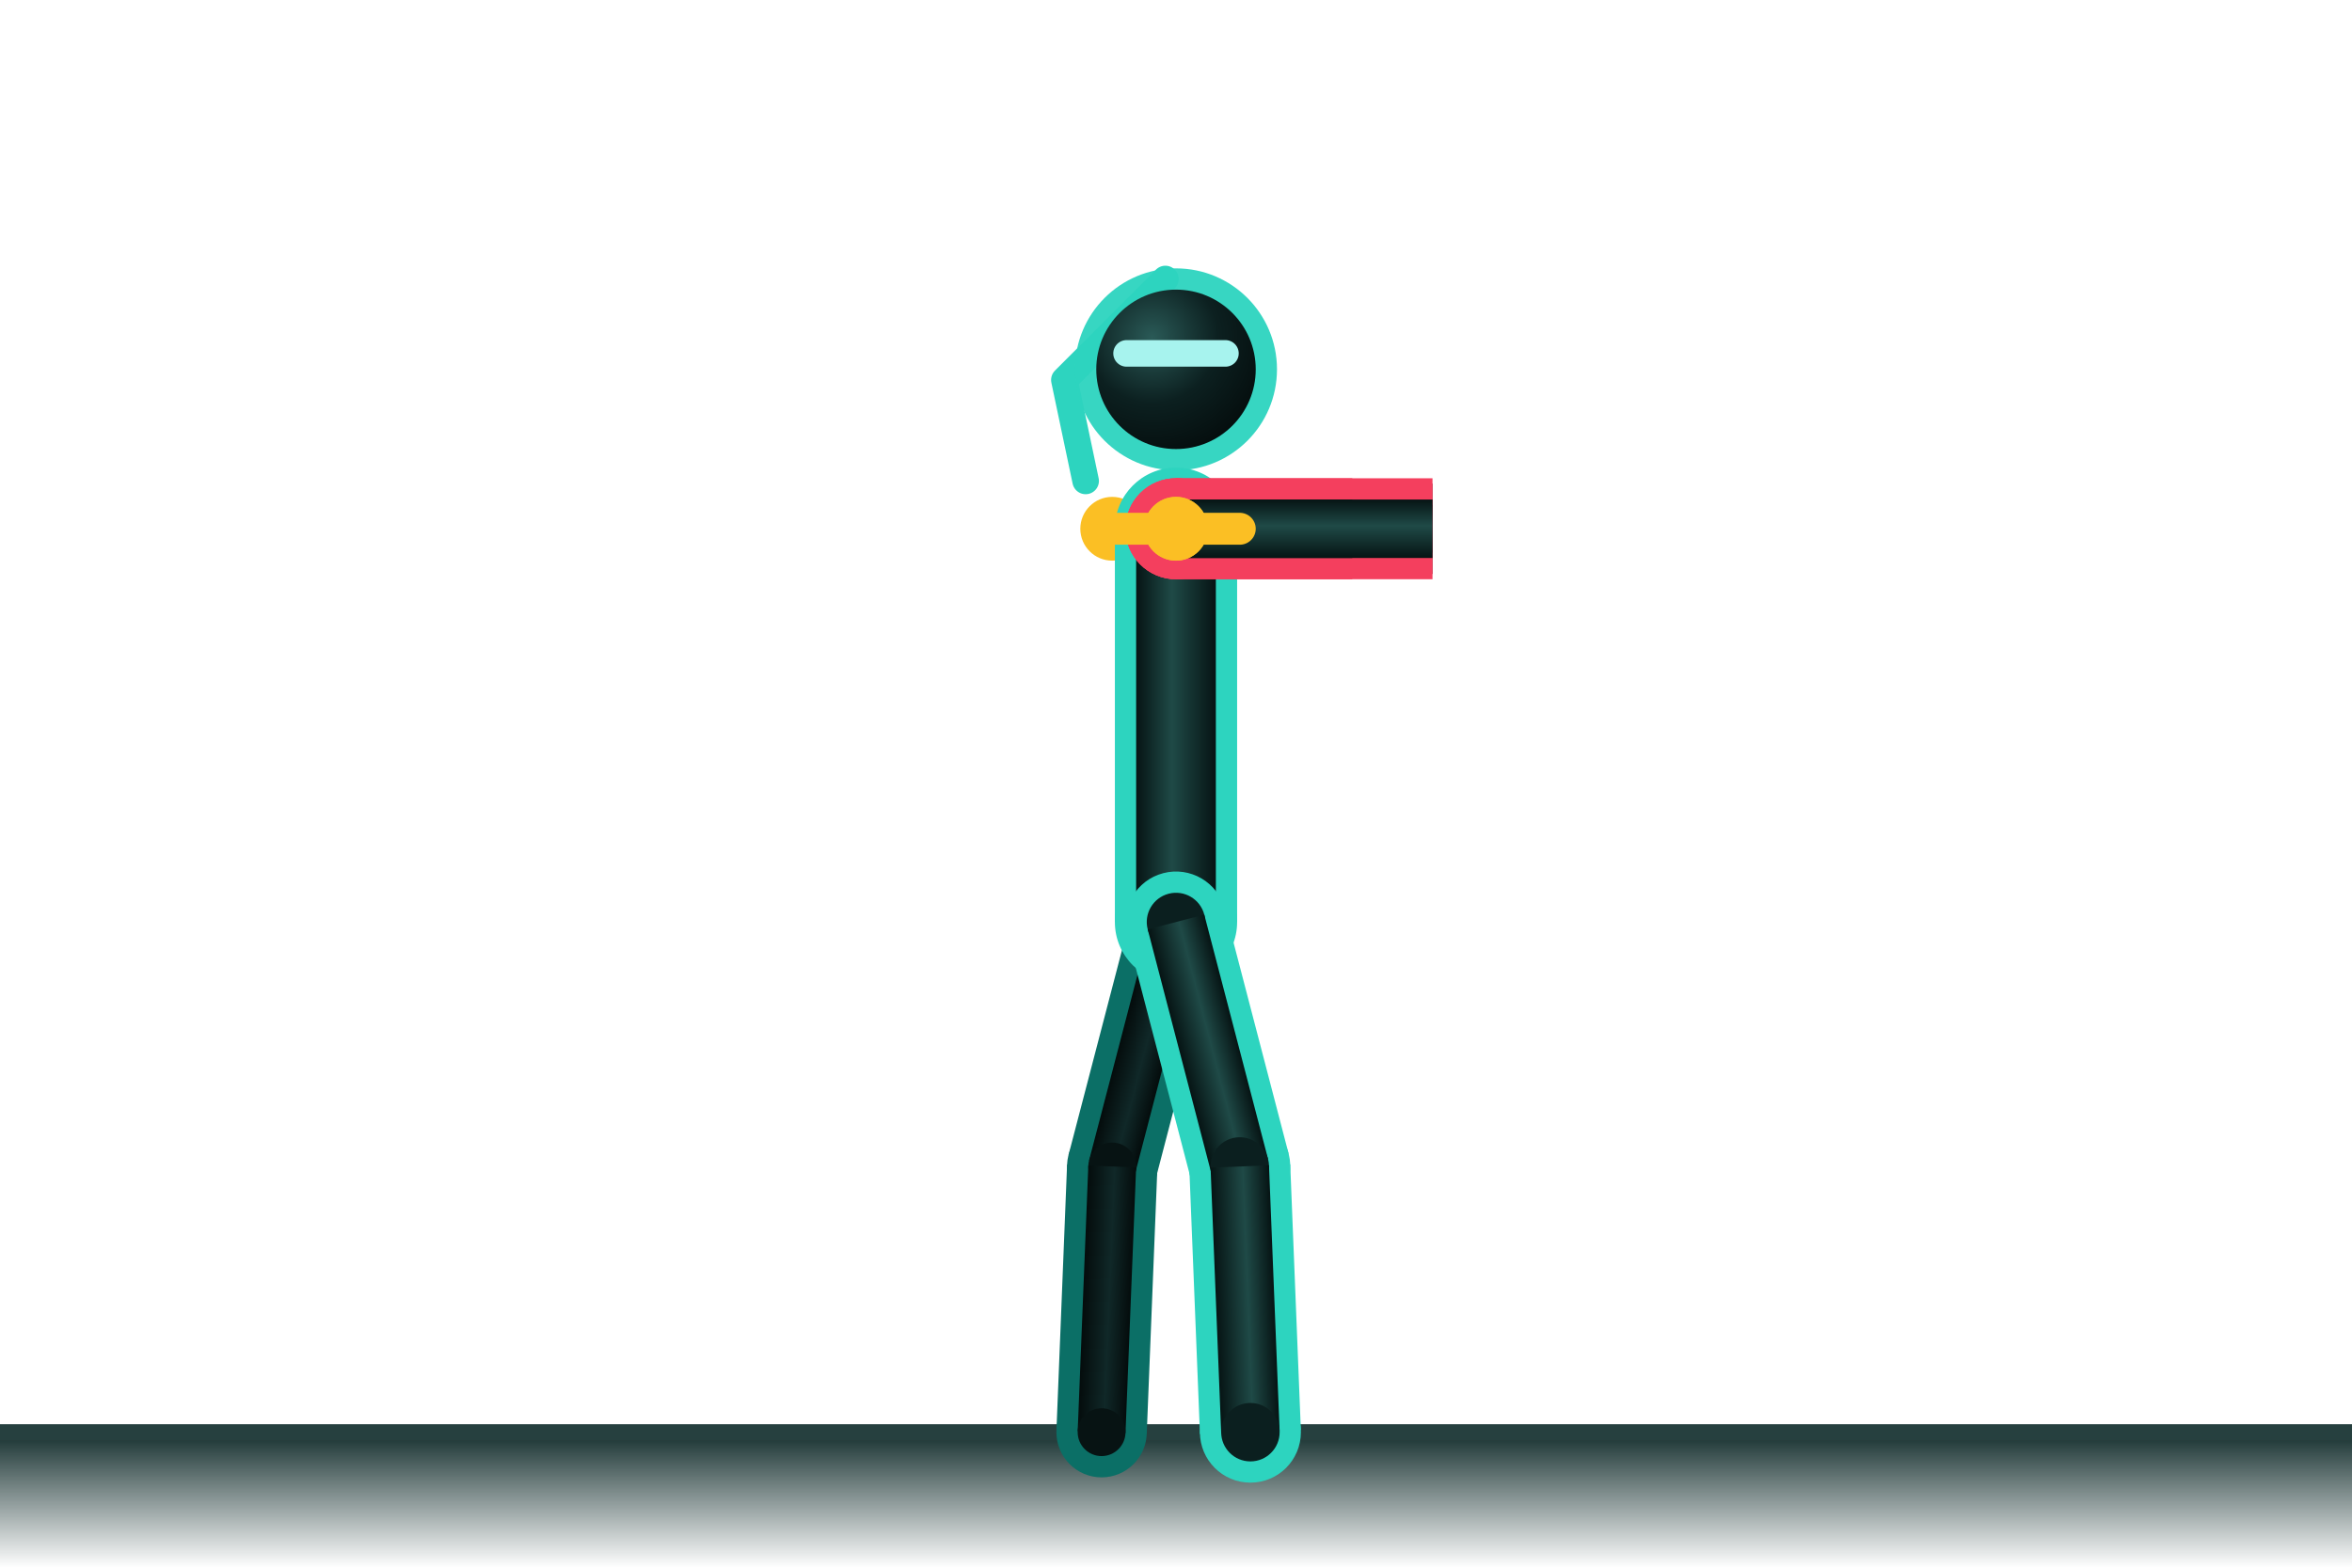
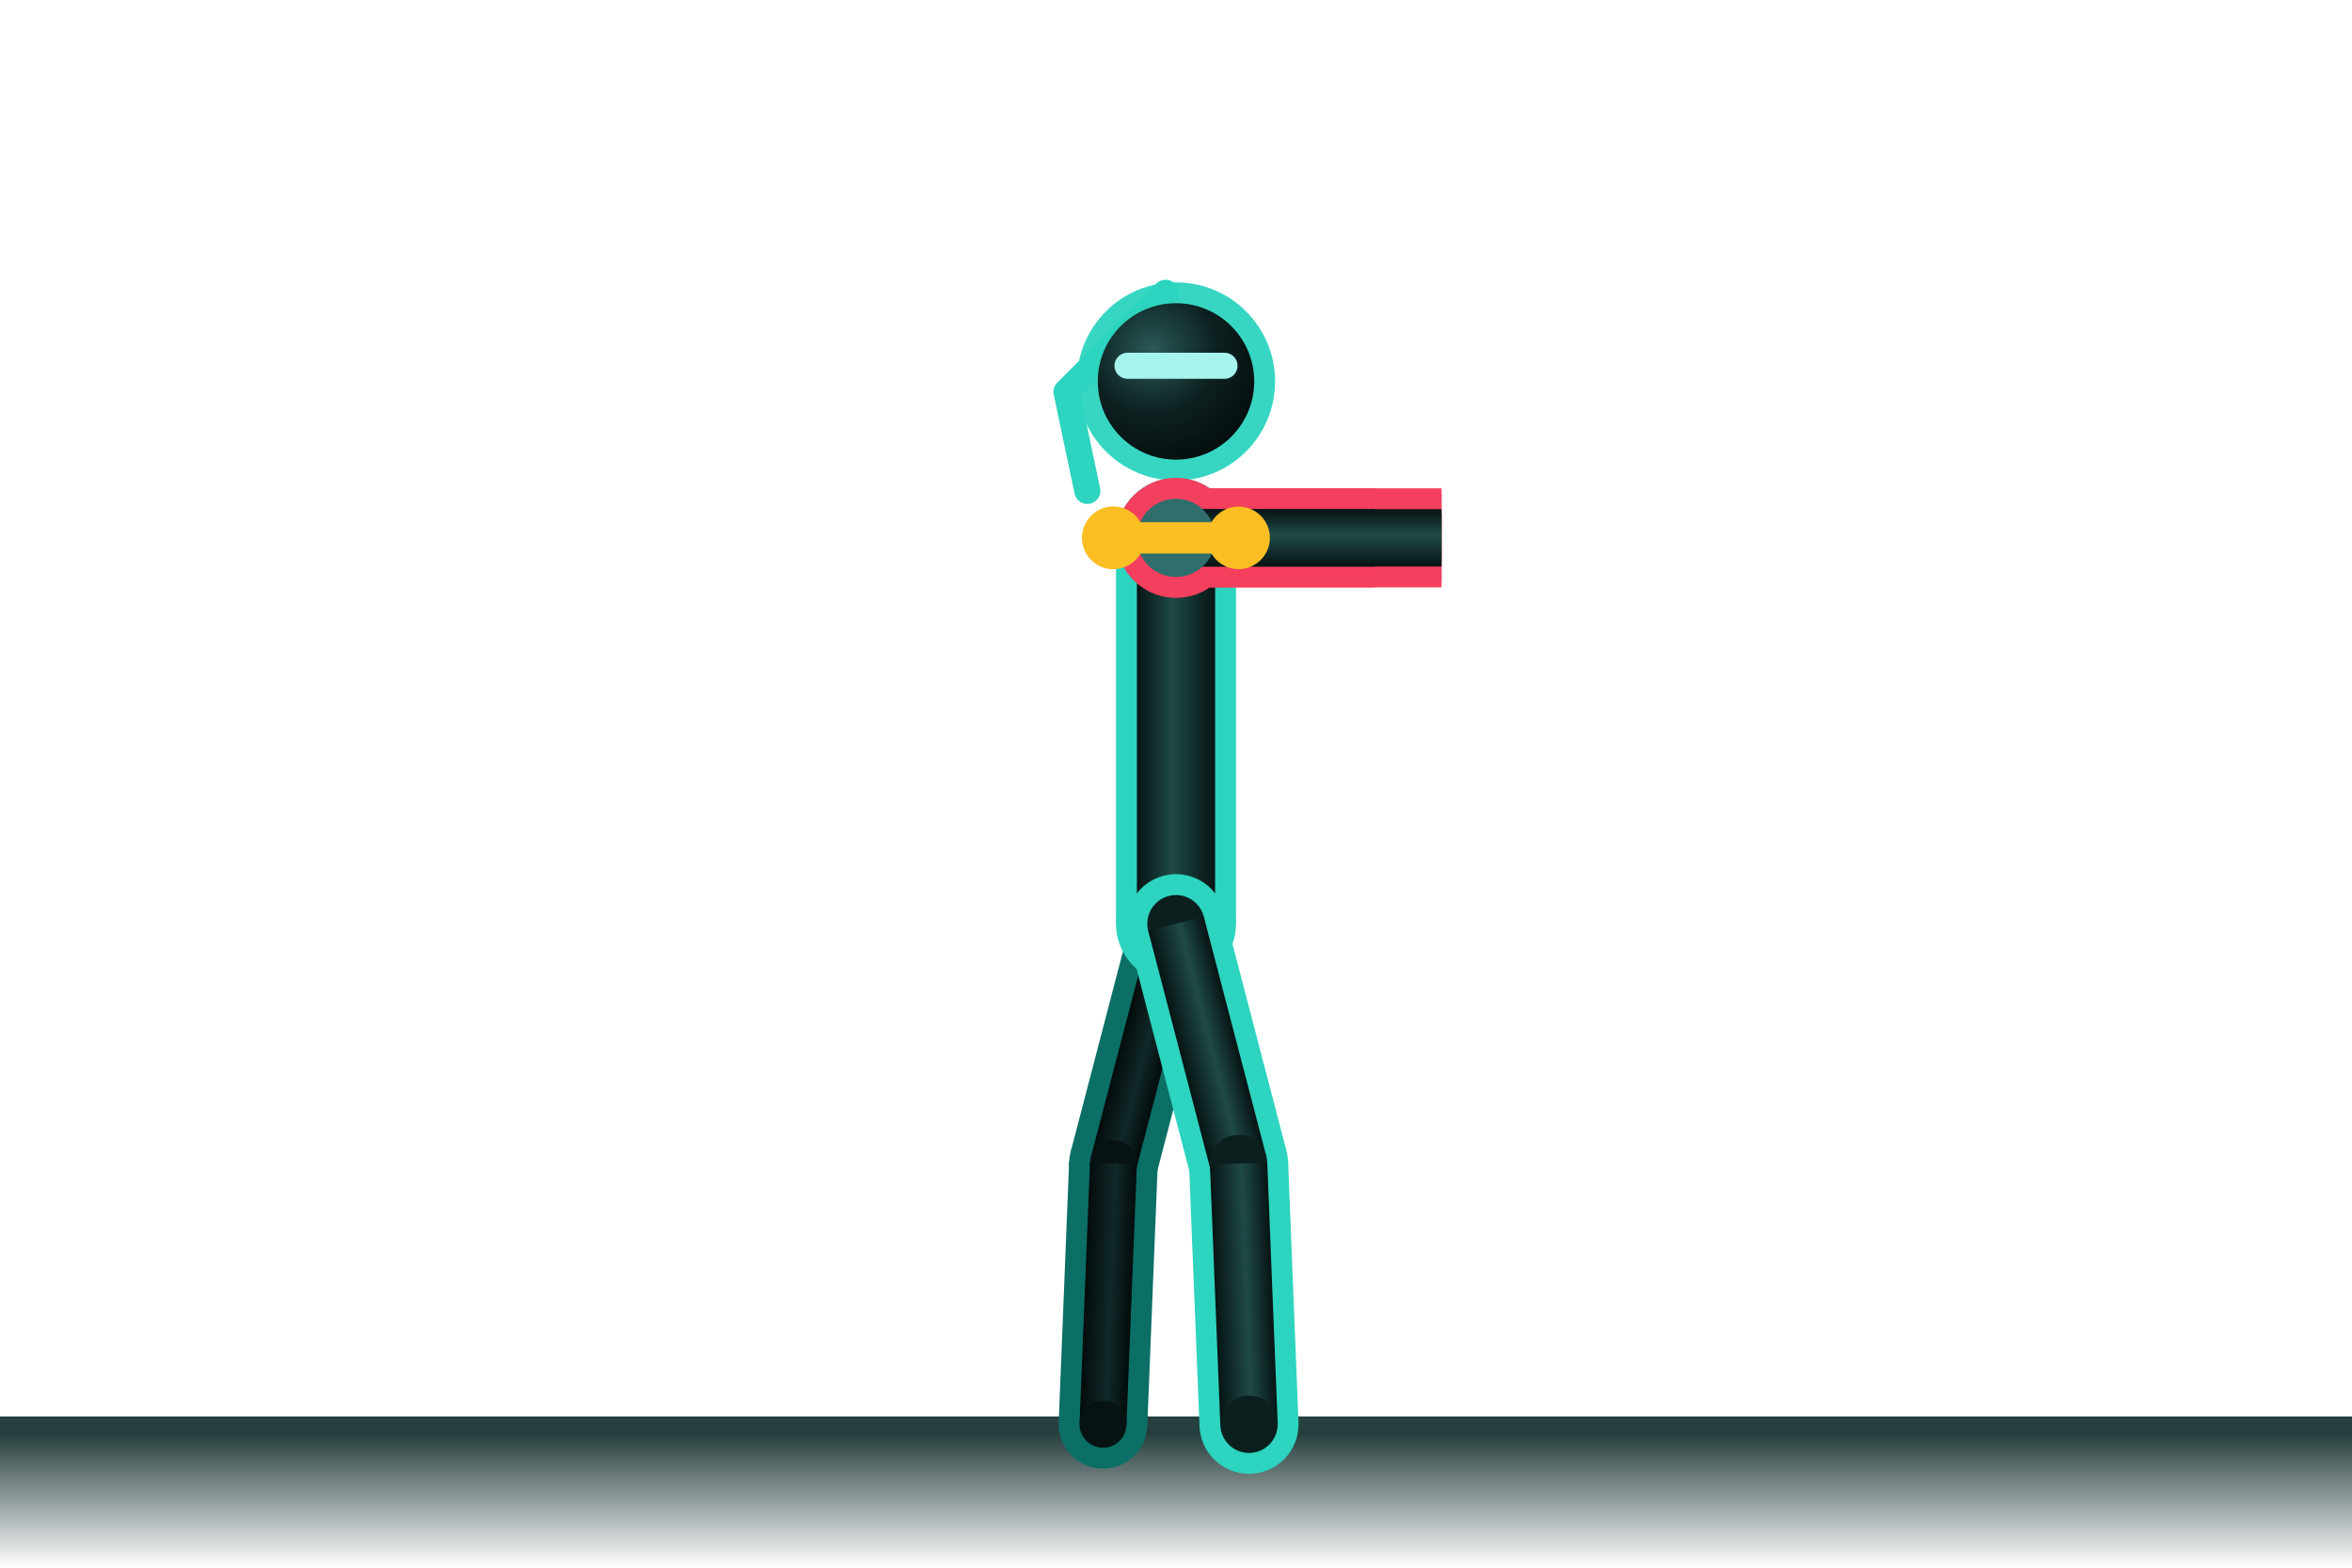
- <svg xmlns="http://www.w3.org/2000/svg" viewBox="0 0 442.5 295">
-   <style>g{transform-box:view-box;transform-origin:0 0}@keyframes m0{0%,90%,100%{transform:translate(240px,292px) scale(1,1);opacity:0.9}40%,50%{transform:translate(240px,292px) scale(0.97,1);opacity:0.9}}.m0{animation:m0 2.4s cubic-bezier(.45,0,.55,1) infinite}@keyframes m1{0%,90%,100%{transform:translate(0px,0px) rotate(142.13deg);}40%,50%{transform:translate(0px,0px) rotate(225deg);}}.m1{animation:m1 2.4s cubic-bezier(.45,0,.55,1) infinite}@keyframes m2{0%,90%,100%{transform:scale(0.95,1);}40%,50%{transform:scale(1.05,1);}}.m2{animation:m2 2.4s cubic-bezier(.45,0,.55,1) infinite}@keyframes m3{0%,90%,100%{transform:translate(45.61px,0px) rotate(119.74deg);}40%,50%{transform:translate(50.91px,0px) rotate(41.99deg);}}.m3{animation:m3 2.4s cubic-bezier(.45,0,.55,1) infinite}@keyframes m4{0%,90%,100%{transform:scale(0.85,1);}40%,50%{transform:scale(1.15,1);}}.m4{animation:m4 2.4s cubic-bezier(.45,0,.55,1) infinite}@keyframes m5{0%,90%,100%{transform:translate(28.28px,0px) rotate(-261.87deg);}40%,50%{transform:translate(38.05px,0px) rotate(-266.99deg);}}.m5{animation:m5 2.4s cubic-bezier(.45,0,.55,1) infinite}@keyframes m6{0%,90%,100%{transform:translate(0px,0px) rotate(37.87deg);}40%,50%{transform:translate(0px,0px) rotate(-45deg);}}.m6{animation:m6 2.4s cubic-bezier(.45,0,.55,1) infinite}@keyframes m7{0%,90%,100%{transform:translate(45.61px,0px) rotate(-119.74deg);}40%,50%{transform:translate(50.91px,0px) rotate(-41.99deg);}}.m7{animation:m7 2.4s cubic-bezier(.45,0,.55,1) infinite}@keyframes m8{0%,90%,100%{transform:translate(28.28px,0px) rotate(81.87deg);}40%,50%{transform:translate(38.05px,0px) rotate(86.99deg);}}.m8{animation:m8 2.4s cubic-bezier(.45,0,.55,1) infinite}@keyframes m9{0%,90%,100%{transform:translate(0px,0px) rotate(0deg) scale(1,1);}40%,50%{transform:translate(0px,0px) rotate(0deg) scale(1,1);}}.m9{animation:m9 2.4s cubic-bezier(.45,0,.55,1) infinite}@keyframes m10{0%,90%,100%{transform:translate(-12px,0px) rotate(0deg) scale(1,1);}40%,50%{transform:translate(-12px,0px) rotate(0deg) scale(1,1);}}.m10{animation:m10 2.4s cubic-bezier(.45,0,.55,1) infinite}@keyframes m11{0%,90%,100%{transform:translate(12px,0px) rotate(0deg) scale(1,1);}40%,50%{transform:translate(12px,0px) rotate(0deg) scale(1,1);}}.m11{animation:m11 2.4s cubic-bezier(.45,0,.55,1) infinite}@media (prefers-reduced-motion:reduce){*{animation-play-state:paused!important}}</style>
+ <svg xmlns="http://www.w3.org/2000/svg" viewBox="0 0 450.98 300.65">
+   <style>g{transform-box:view-box;transform-origin:0 0}@keyframes m0{0%,90%,100%{transform:translate(240px,292px) scale(1,1);opacity:0.9}40%,50%{transform:translate(240px,292px) scale(0.97,1);opacity:0.9}}.m0{animation:m0 2.4s cubic-bezier(.45,0,.55,1) infinite}@keyframes m1{0%,90%,100%{transform:rotate(142.13deg)}40%,50%{transform:rotate(225deg)}}.m1{animation:m1 2.4s cubic-bezier(.45,0,.55,1) infinite}@keyframes m2{0%,90%,100%{transform:scale(0.9,1)}40%,50%{transform:scale(1,1)}}.m2{animation:m2 2.4s cubic-bezier(.45,0,.55,1) infinite}@keyframes m3{0%,90%,100%{transform:translate(45.61px,0px) rotate(-240.26deg)}40%,50%{transform:translate(50.91px,0px) rotate(-318.01deg)}}.m3{animation:m3 2.4s cubic-bezier(.45,0,.55,1) infinite}@keyframes m4{0%,90%,100%{transform:scale(0.74,1)}40%,50%{transform:scale(1,1)}}.m4{animation:m4 2.4s cubic-bezier(.45,0,.55,1) infinite}@keyframes m5{0%,90%,100%{transform:translate(28.28px,0px) rotate(98.13deg)}40%,50%{transform:translate(38.05px,0px) rotate(93.01deg)}}.m5{animation:m5 2.4s cubic-bezier(.45,0,.55,1) infinite}@keyframes m6{0%,90%,100%{transform:rotate(37.87deg)}40%,50%{transform:rotate(-45deg)}}.m6{animation:m6 2.4s cubic-bezier(.45,0,.55,1) infinite}@keyframes m7{0%,90%,100%{transform:translate(45.61px,0px) rotate(-119.74deg)}40%,50%{transform:translate(50.91px,0px) rotate(-41.99deg)}}.m7{animation:m7 2.4s cubic-bezier(.45,0,.55,1) infinite}@keyframes m8{0%,90%,100%{transform:scale(0.74,1)}40%{transform:scale(1,1);animation-timing-function:linear}50%{transform:scale(1,1)}}.m8{animation:m8 2.4s cubic-bezier(.45,0,.55,1) infinite}@keyframes m9{0%,90%,100%{transform:translate(28.28px,0px) rotate(81.87deg)}40%{transform:translate(38.05px,0px) rotate(86.99deg);animation-timing-function:linear}50%{transform:translate(38.05px,0px) rotate(86.99deg)}}.m9{animation:m9 2.4s cubic-bezier(.45,0,.55,1) infinite}@media (prefers-reduced-motion:reduce){*{animation-play-state:paused!important}}</style>
  <defs>
    <linearGradient id="tn" x1="0" y1="0" x2="0" y2="1">
      <stop offset="0" stop-color="#061414" />
      <stop offset=".45" stop-color="#1f4a47" />
      <stop offset="1" stop-color="#061414" />
    </linearGradient>
    <linearGradient id="tf" x1="0" y1="0" x2="0" y2="1">
      <stop offset="0" stop-color="#040c0c" />
      <stop offset=".45" stop-color="#102828" />
      <stop offset="1" stop-color="#040c0c" />
    </linearGradient>
    <radialGradient id="hd" cx=".35" cy=".3" r=".75">
      <stop offset="0" stop-color="#2a5a57" />
      <stop offset=".55" stop-color="#0c2020" />
      <stop offset="1" stop-color="#050e0e" />
    </radialGradient>
    <radialGradient id="sh">
      <stop offset="0" stop-color="#000" stop-opacity=".9" />
      <stop offset="1" stop-color="#000" stop-opacity="0" />
    </radialGradient>
    <linearGradient id="fl" x1="0" y1="0" x2="0" y2="1">
      <stop offset="0" stop-color="#16302f" />
      <stop offset="1" stop-color="#16302f" stop-opacity="0" />
    </linearGradient>
  </defs>
-   <g transform="translate(-18.75,-22.5)">
-     <rect x="18.75" y="292" width="442.5" height="25.5" fill="url(#fl)" />
-     <path d="M18.75,292 H461.25" fill="none" stroke="#26403f" stroke-width="3" stroke-linecap="round" stroke-linejoin="round" />
+   <g transform="translate(-14.51,-18.85)">
+     <rect x="14.51" y="292" width="450.98" height="27.5" fill="url(#fl)" />
+     <path d="M14.51,292 H465.49" fill="none" stroke="#26403f" stroke-width="3" stroke-linecap="round" stroke-linejoin="round" />
    <g class="m0">
      <ellipse rx="58" ry="8" fill="url(#sh)" />
    </g>
    <g transform="translate(240,196)">
-       <g transform="translate(0,0) rotate(104.62)">
+       <g transform="rotate(104.62)">
        <circle r="8.5" fill="#0b6f66" />
-         <path d="M0,0 H47.54" fill="none" stroke="#0b6f66" stroke-width="17" stroke-linecap="butt" stroke-linejoin="round" />
+         <g transform="scale(1,1)">
+           <path d="M0,0 H47.54" fill="none" stroke="#0b6f66" stroke-width="17" stroke-linecap="butt" stroke-linejoin="round" />
+         </g>
        <g transform="translate(47.54,0) rotate(-12.33)">
          <circle r="8.5" fill="#0b6f66" />
-           <path d="M0,0 H50.04" fill="none" stroke="#0b6f66" stroke-width="17" stroke-linecap="butt" stroke-linejoin="round" />
+           <g transform="scale(1,1)">
+             <path d="M0,0 H50.04" fill="none" stroke="#0b6f66" stroke-width="17" stroke-linecap="butt" stroke-linejoin="round" />
+           </g>
          <g transform="translate(50.04,0) rotate(-92.29)">
            <circle r="8.5" fill="#0b6f66" />
          </g>
        </g>
      </g>
    </g>
    <g transform="translate(240,196)">
-       <g transform="translate(0,0) rotate(104.62)">
+       <g transform="rotate(104.62)">
        <circle r="4.5" fill="#071313" />
-         <rect y="-4.5" width="47.54" height="9" fill="url(#tf)" />
+         <g transform="scale(1,1)">
+           <rect y="-4.5" width="47.54" height="9" fill="url(#tf)" />
+         </g>
        <g transform="translate(47.54,0) rotate(-12.33)">
          <circle r="4.5" fill="#071313" />
-           <rect y="-4.5" width="50.04" height="9" fill="url(#tf)" />
+           <g transform="scale(1,1)">
+             <rect y="-4.5" width="50.04" height="9" fill="url(#tf)" />
+           </g>
          <g transform="translate(50.04,0) rotate(-92.29)">
            <circle r="4.5" fill="#071313" />
          </g>
        </g>
      </g>
    </g>
    <g transform="translate(240,196) rotate(-90)">
      <g transform="translate(74,0) rotate(90)">
        <g class="m1">
          <circle r="8.5" fill="#7a2436" />
          <g class="m2">
-             <path d="M0,0 H48.26" fill="none" stroke="#7a2436" stroke-width="17" stroke-linecap="butt" stroke-linejoin="round" />
+             <path d="M0,0 H50.91" fill="none" stroke="#7a2436" stroke-width="17" stroke-linecap="butt" stroke-linejoin="round" />
          </g>
          <g class="m3">
            <circle r="8.5" fill="#7a2436" />
            <g class="m4">
-               <path d="M0,0 H33.17" fill="none" stroke="#7a2436" stroke-width="17" stroke-linecap="butt" stroke-linejoin="round" />
+               <path d="M0,0 H38.05" fill="none" stroke="#7a2436" stroke-width="17" stroke-linecap="butt" stroke-linejoin="round" />
            </g>
            <g class="m5">
-               <circle r="8.5" fill="#7a2436" />
+               <circle r="10.5" fill="#7a2436" />
            </g>
          </g>
        </g>
      </g>
    </g>
    <g transform="translate(240,196) rotate(-90)">
      <g transform="translate(74,0) rotate(90)">
        <g class="m1">
          <circle r="4.5" fill="#071313" />
          <g class="m2">
-             <rect y="-4.5" width="48.26" height="9" fill="url(#tf)" />
+             <rect y="-4.5" width="50.91" height="9" fill="url(#tf)" />
          </g>
          <g class="m3">
            <circle r="4.5" fill="#071313" />
            <g class="m4">
-               <rect y="-4.5" width="33.17" height="9" fill="url(#tf)" />
+               <rect y="-4.5" width="38.05" height="9" fill="url(#tf)" />
            </g>
            <g class="m5">
-               <circle r="4.5" fill="#071313" />
+               <circle r="6.5" fill="#173a38" />
              <g transform="translate(0,0) rotate(0) scale(1,1)">
                <path d="M-12,0 L12,0" fill="none" stroke="#fbbf24" stroke-width="6" stroke-linecap="round" stroke-linejoin="round" />
              </g>
              <g transform="translate(-12,0) rotate(0) scale(1,1)">
                <circle cx="0" cy="0" r="6" fill="#fbbf24" stroke="none" stroke-width="6.3" />
              </g>
              <g transform="translate(12,0) rotate(0) scale(1,1)">
                <circle cx="0" cy="0" r="6" fill="#fbbf24" stroke="none" stroke-width="6.3" />
              </g>
            </g>
          </g>
        </g>
      </g>
    </g>
    <g transform="translate(240,196) rotate(-90)">
      <circle r="11.5" fill="#2dd4bf" />
-       <path d="M0,0 H74" fill="none" stroke="#2dd4bf" stroke-width="23" stroke-linecap="butt" stroke-linejoin="round" />
+       <g transform="scale(1,1)">
+         <path d="M0,0 H74" fill="none" stroke="#2dd4bf" stroke-width="23" stroke-linecap="butt" stroke-linejoin="round" />
+       </g>
      <g transform="translate(74,0) rotate(90)">
        <circle r="11.5" fill="#2dd4bf" />
      </g>
    </g>
    <g transform="translate(240,196) rotate(-90)">
      <circle r="7.5" fill="#0b1f1f" />
-       <rect y="-7.5" width="74" height="15" fill="url(#tn)" />
+       <g transform="scale(1,1)">
+         <rect y="-7.5" width="74" height="15" fill="url(#tn)" />
+       </g>
      <g transform="translate(74,0) rotate(90)">
        <circle r="7.5" fill="#0b1f1f" />
      </g>
    </g>
    <g transform="translate(240,196) rotate(-90)">
      <g transform="translate(74,0) rotate(90)">
-         <g transform="translate(0,0) rotate(-90)">
+         <g transform="rotate(-90)">
          <g transform="translate(30,0) rotate(90)">
            <path d="M-2,-17 L-21,2 L-17,21" fill="none" stroke="#2dd4bf" stroke-width="5" stroke-linecap="round" stroke-linejoin="round" />
            <circle r="19" fill="#2dd4bf" opacity="0.95" />
            <circle r="15" fill="url(#hd)" />
            <path d="M-9.3,-3 H9.3" fill="none" stroke="#a7f3ee" stroke-width="5" stroke-linecap="round" stroke-linejoin="round" />
          </g>
        </g>
      </g>
    </g>
    <g transform="translate(240,196)">
-       <g transform="translate(0,0) rotate(75.38)">
+       <g transform="rotate(75.38)">
        <circle r="9.5" fill="#2dd4bf" />
-         <path d="M0,0 H47.54" fill="none" stroke="#2dd4bf" stroke-width="19" stroke-linecap="butt" stroke-linejoin="round" />
+         <g transform="scale(1,1)">
+           <path d="M0,0 H47.54" fill="none" stroke="#2dd4bf" stroke-width="19" stroke-linecap="butt" stroke-linejoin="round" />
+         </g>
        <g transform="translate(47.54,0) rotate(12.33)">
          <circle r="9.5" fill="#2dd4bf" />
-           <path d="M0,0 H50.04" fill="none" stroke="#2dd4bf" stroke-width="19" stroke-linecap="butt" stroke-linejoin="round" />
+           <g transform="scale(1,1)">
+             <path d="M0,0 H50.04" fill="none" stroke="#2dd4bf" stroke-width="19" stroke-linecap="butt" stroke-linejoin="round" />
+           </g>
          <g transform="translate(50.04,0) rotate(-87.71)">
            <circle r="9.5" fill="#2dd4bf" />
          </g>
        </g>
      </g>
    </g>
    <g transform="translate(240,196)">
-       <g transform="translate(0,0) rotate(75.38)">
+       <g transform="rotate(75.38)">
        <circle r="5.5" fill="#0b1f1f" />
-         <rect y="-5.5" width="47.54" height="11" fill="url(#tn)" />
+         <g transform="scale(1,1)">
+           <rect y="-5.5" width="47.54" height="11" fill="url(#tn)" />
+         </g>
        <g transform="translate(47.54,0) rotate(12.33)">
          <circle r="5.5" fill="#0b1f1f" />
-           <rect y="-5.5" width="50.04" height="11" fill="url(#tn)" />
+           <g transform="scale(1,1)">
+             <rect y="-5.5" width="50.04" height="11" fill="url(#tn)" />
+           </g>
          <g transform="translate(50.04,0) rotate(-87.71)">
            <circle r="5.5" fill="#0b1f1f" />
          </g>
        </g>
      </g>
    </g>
    <g transform="translate(240,196) rotate(-90)">
      <g transform="translate(74,0) rotate(90)">
        <g class="m6">
          <circle r="9.5" fill="#f43f5e" />
          <g class="m2">
-             <path d="M0,0 H48.26" fill="none" stroke="#f43f5e" stroke-width="19" stroke-linecap="butt" stroke-linejoin="round" />
+             <path d="M0,0 H50.91" fill="none" stroke="#f43f5e" stroke-width="19" stroke-linecap="butt" stroke-linejoin="round" />
          </g>
          <g class="m7">
            <circle r="9.5" fill="#f43f5e" />
-             <g class="m4">
-               <path d="M0,0 H33.17" fill="none" stroke="#f43f5e" stroke-width="19" stroke-linecap="butt" stroke-linejoin="round" />
-             </g>
            <g class="m8">
-               <circle r="9.5" fill="#f43f5e" />
+               <path d="M0,0 H38.05" fill="none" stroke="#f43f5e" stroke-width="19" stroke-linecap="butt" stroke-linejoin="round" />
+             </g>
+             <g class="m9">
+               <circle r="11.5" fill="#f43f5e" />
            </g>
          </g>
        </g>
      </g>
    </g>
    <g transform="translate(240,196) rotate(-90)">
      <g transform="translate(74,0) rotate(90)">
        <g class="m6">
          <circle r="5.5" fill="#0b1f1f" />
          <g class="m2">
-             <rect y="-5.5" width="48.26" height="11" fill="url(#tn)" />
+             <rect y="-5.5" width="50.91" height="11" fill="url(#tn)" />
          </g>
          <g class="m7">
            <circle r="5.5" fill="#0b1f1f" />
-             <g class="m4">
-               <rect y="-5.5" width="33.17" height="11" fill="url(#tn)" />
-             </g>
            <g class="m8">
-               <circle r="5.5" fill="#0b1f1f" />
-               <g class="m9">
+               <rect y="-5.5" width="38.05" height="11" fill="url(#tn)" />
+             </g>
+             <g class="m9">
+               <circle r="7.5" fill="#2f6e6a" />
+               <g transform="translate(0,0) rotate(0) scale(1,1)">
                <path d="M-12,0 L12,0" fill="none" stroke="#fbbf24" stroke-width="6" stroke-linecap="round" stroke-linejoin="round" />
              </g>
-               <g class="m10">
-                 <circle cx="0" cy="0" r="6" fill="#fbbf24" stroke="none" stroke-width="6.3" />
-               </g>
-               <g class="m11">
+               <g transform="translate(-12,0) rotate(0) scale(1,1)">
+                 <circle cx="0" cy="0" r="6" fill="#fbbf24" stroke="none" stroke-width="6.3" />
+               </g>
+               <g transform="translate(12,0) rotate(0) scale(1,1)">
                <circle cx="0" cy="0" r="6" fill="#fbbf24" stroke="none" stroke-width="6.3" />
              </g>
            </g>
          </g>
        </g>
      </g>
    </g>
  </g>
</svg>
